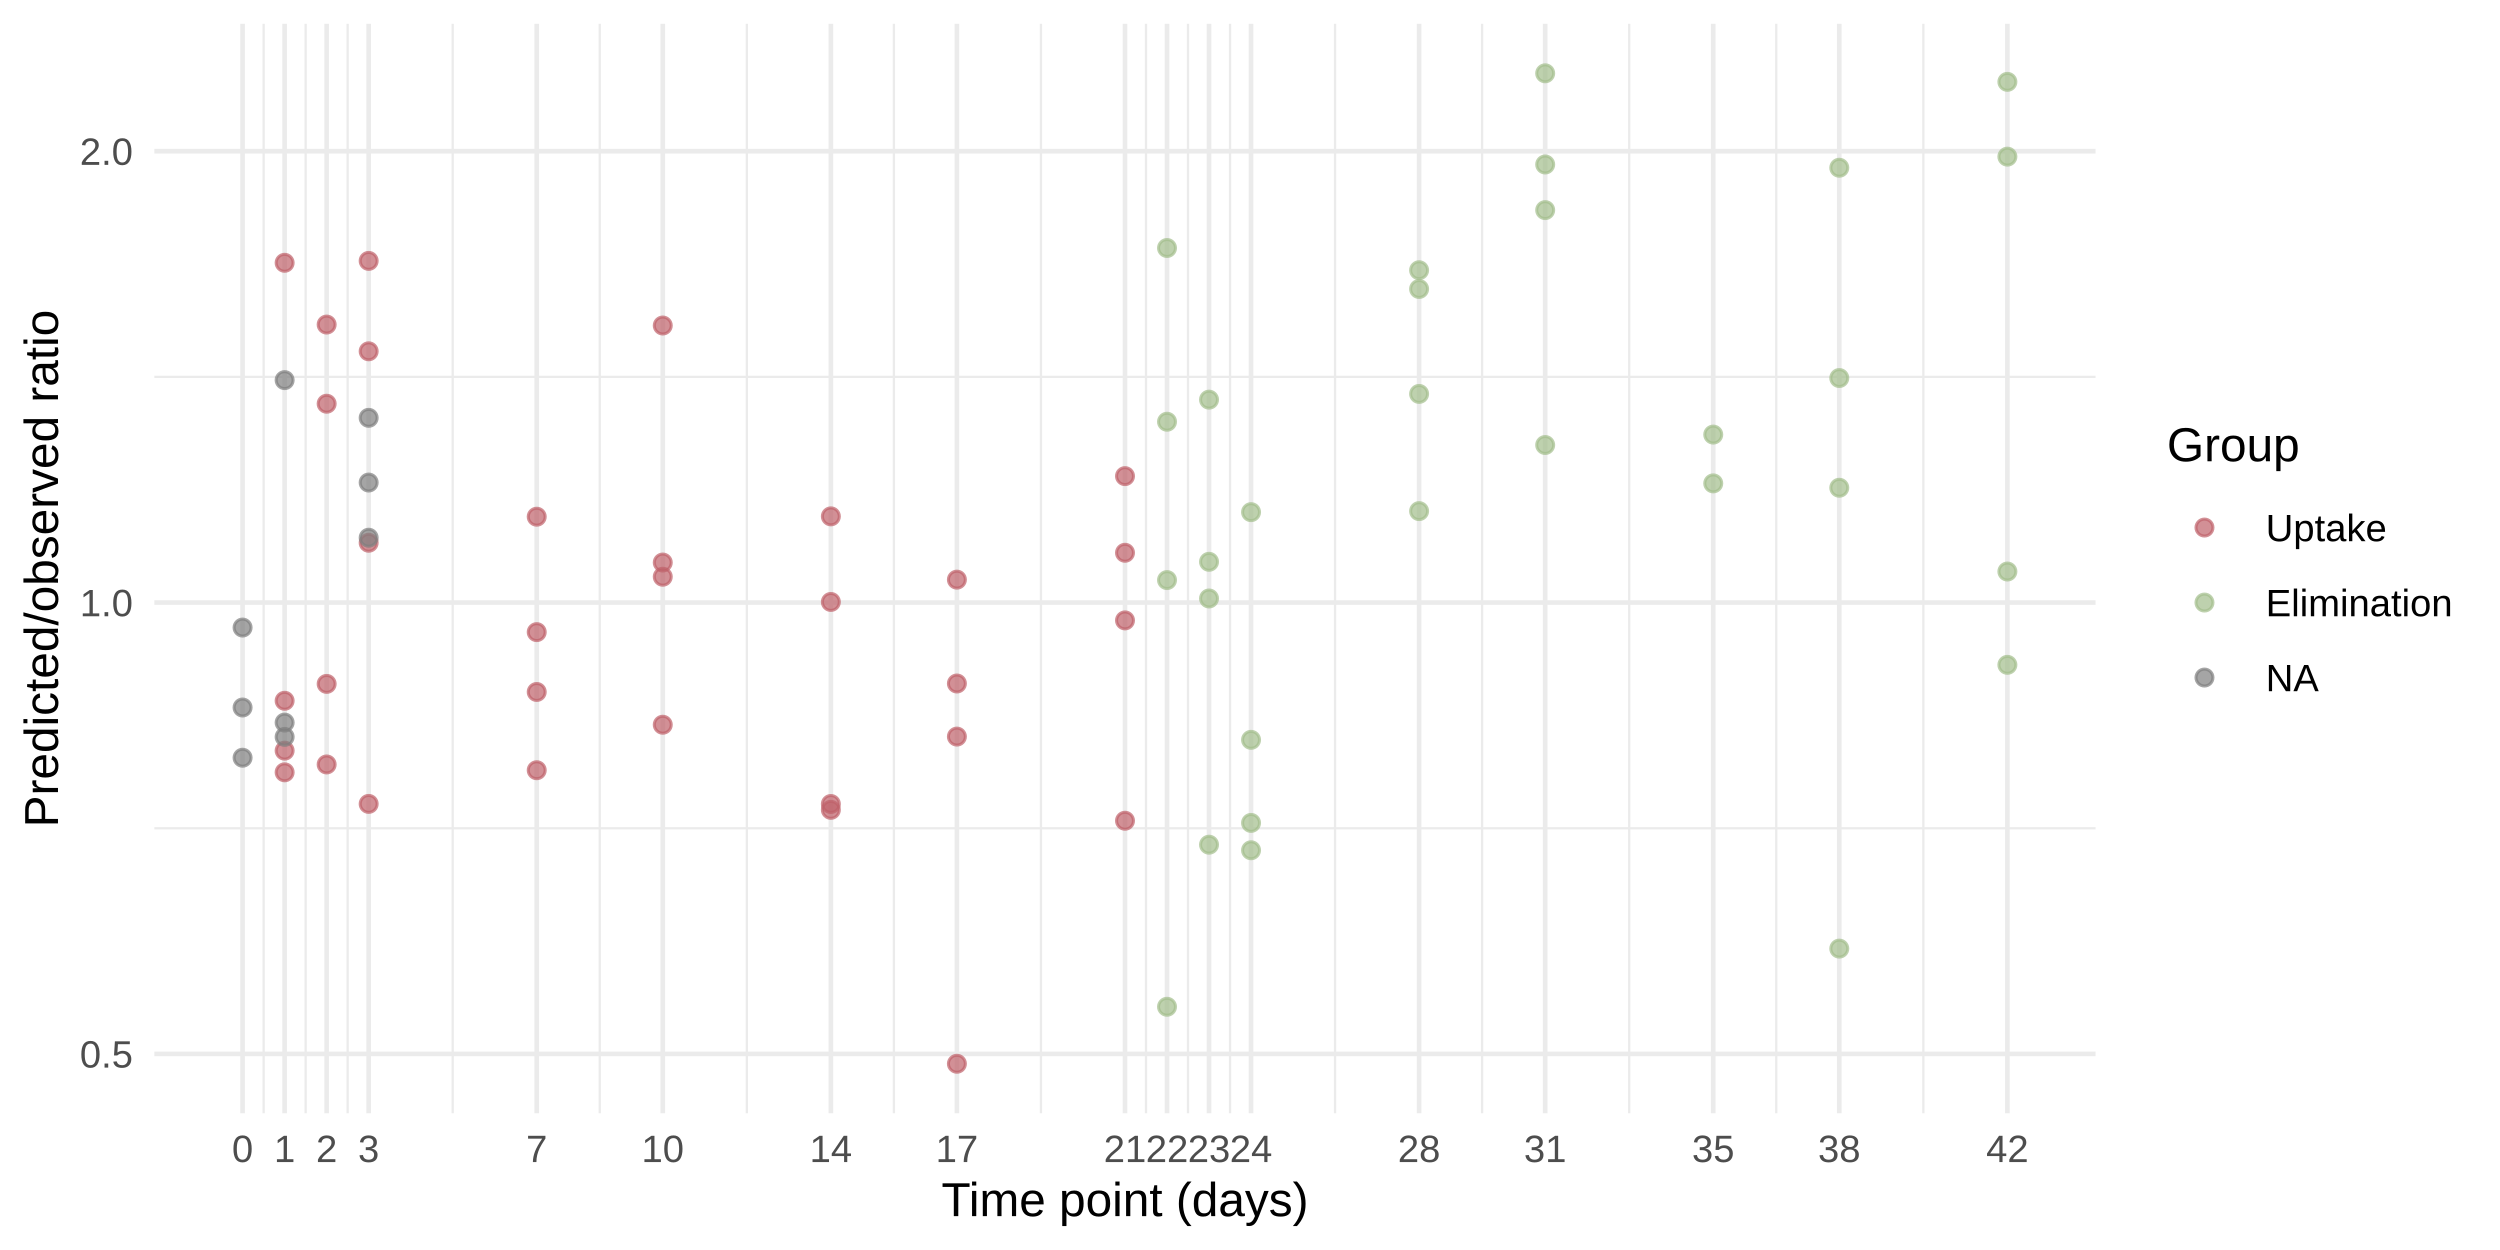
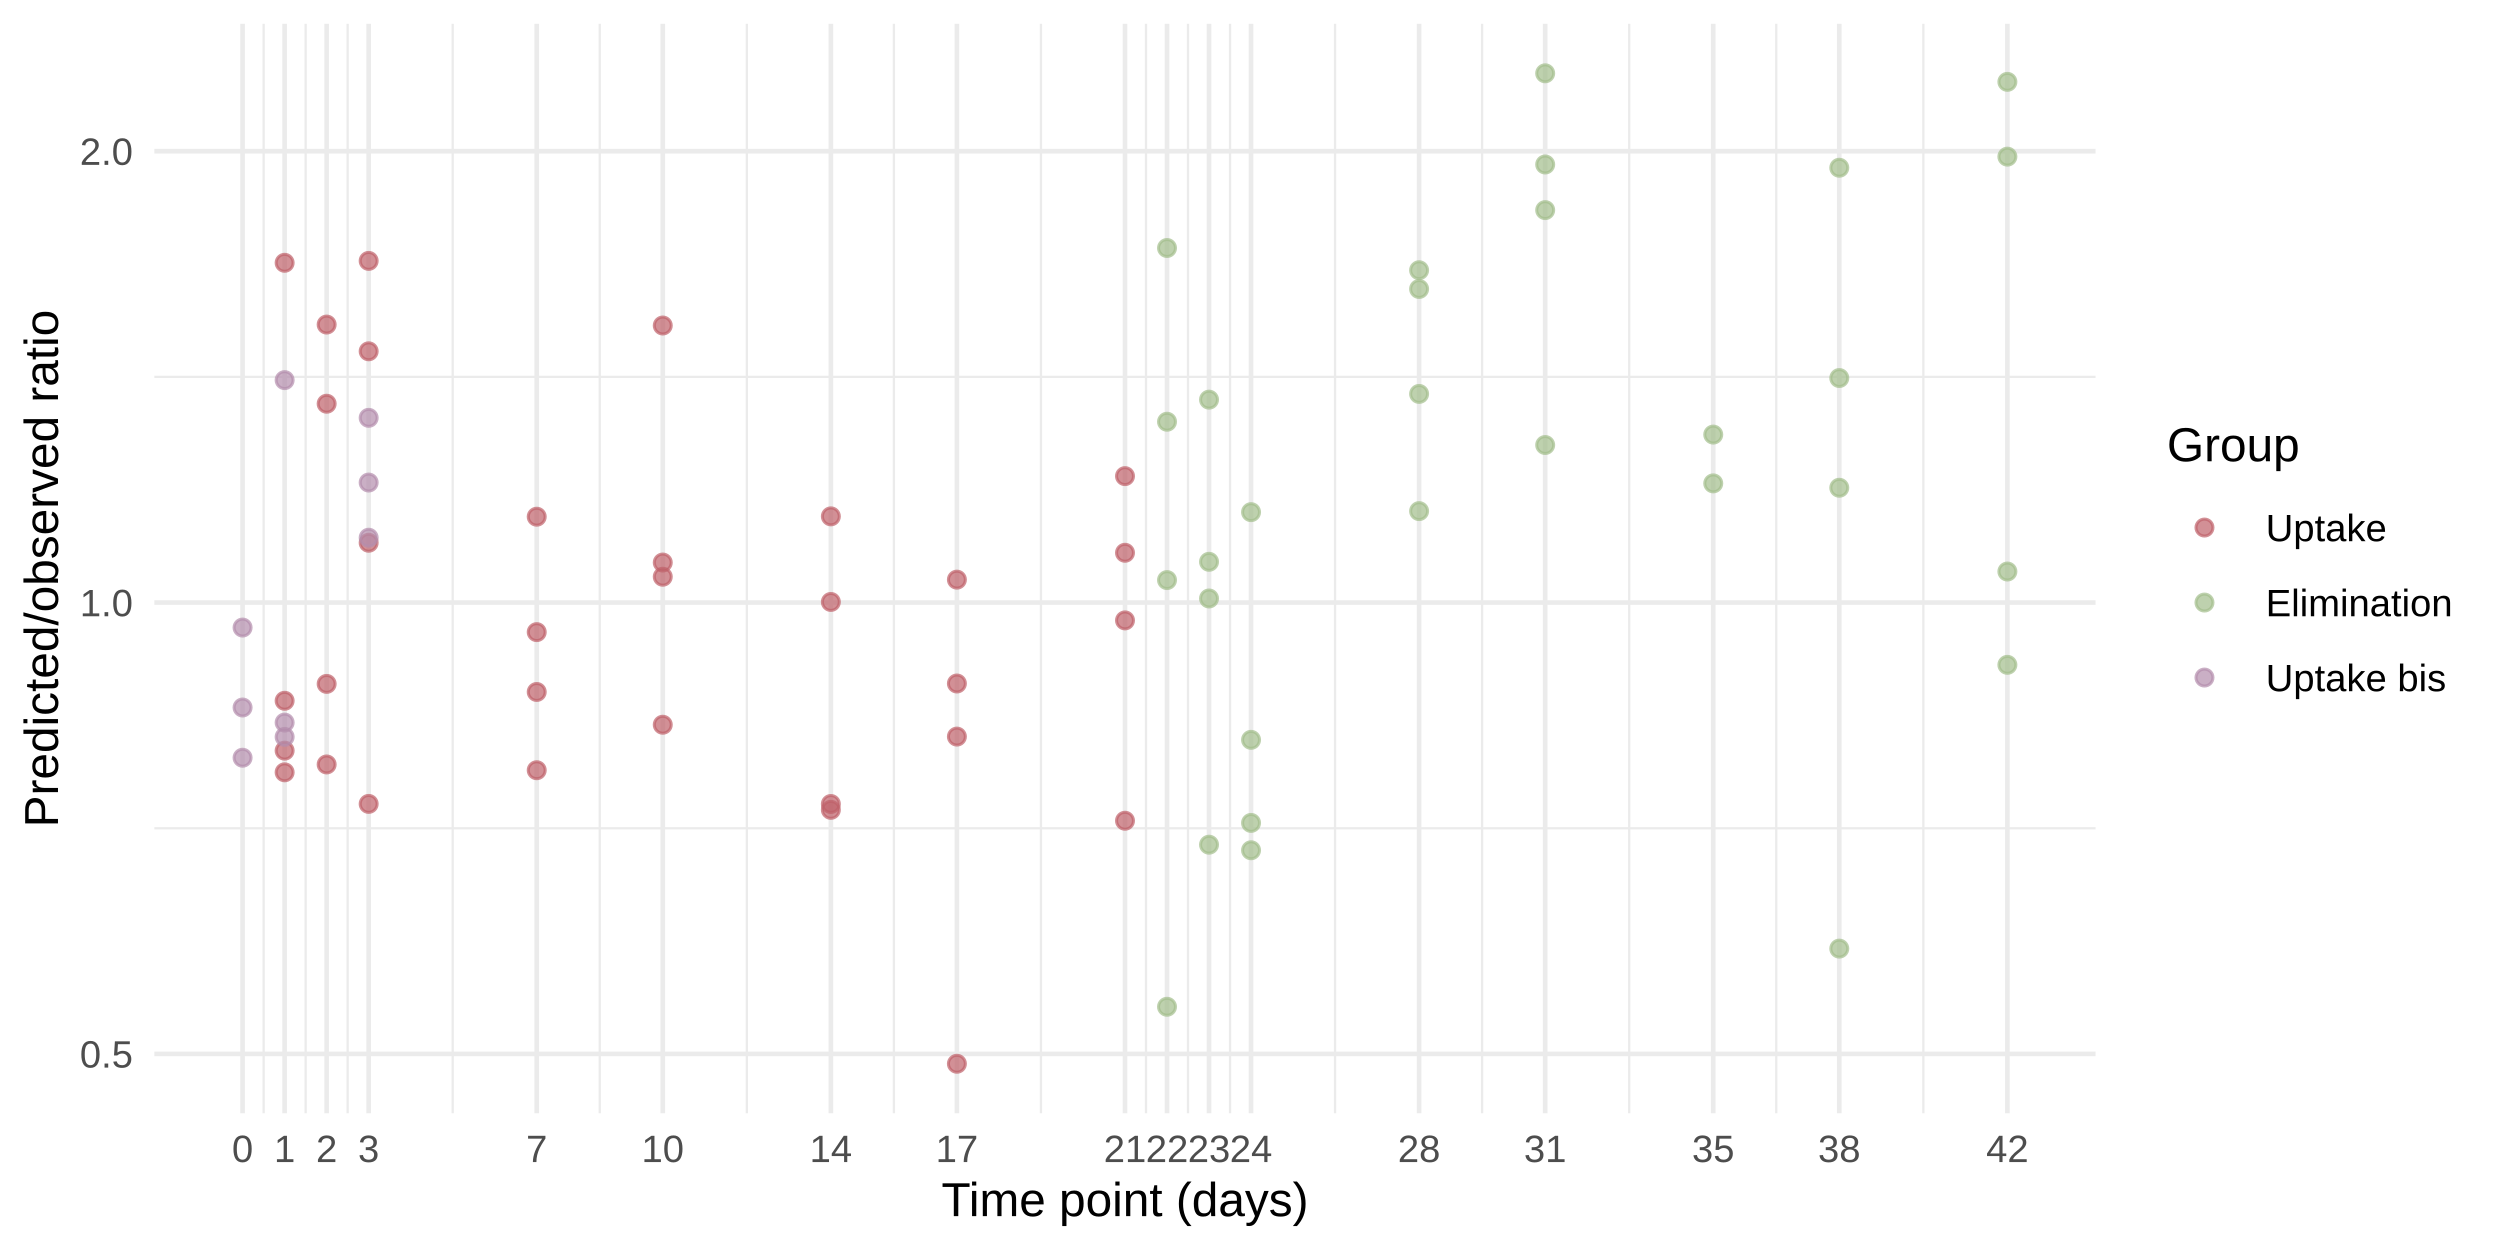
<svg xmlns="http://www.w3.org/2000/svg" width="576.00pt" height="288.00pt" viewBox="0 0 576.00 288.00">
  <g class="svglite">
    <defs>
      <style type="text/css">
    .svglite line, .svglite polyline, .svglite polygon, .svglite path, .svglite rect, .svglite circle {
      fill: none;
      stroke: #000000;
      stroke-linecap: round;
      stroke-linejoin: round;
      stroke-miterlimit: 10.00;
    }
    .svglite text {
      white-space: pre;
    }
    .svglite g.glyphgroup path {
      fill: inherit;
      stroke: none;
    }
  </style>
    </defs>
    <rect width="100%" height="100%" style="stroke: none; fill: #FFFFFF;" />
    <defs>
      <clipPath id="cpMC4wMHw1NzYuMDB8MC4wMHwyODguMDA=">
        <rect x="0.00" y="0.00" width="576.00" height="288.00" />
      </clipPath>
    </defs>
    <g clip-path="url(#cpMC4wMHw1NzYuMDB8MC4wMHwyODguMDA=)">
      <rect x="-0" y="0.00" width="576.00" height="288.00" style="stroke-width: 1.07; stroke: none; fill: #FFFFFF;" />
    </g>
    <defs>
      <clipPath id="cpMzUuNTZ8NDgyLjgzfDUuNDh8MjU2LjUw">
        <rect x="35.56" y="5.48" width="447.26" height="251.02" />
      </clipPath>
    </defs>
    <g clip-path="url(#cpMzUuNTZ8NDgyLjgzfDUuNDh8MjU2LjUw)">
      <polyline points="35.56,190.83 482.83,190.83 " style="stroke-width: 0.53; stroke: #EBEBEB; stroke-linecap: butt;" />
      <polyline points="35.56,86.83 482.83,86.83 " style="stroke-width: 0.53; stroke: #EBEBEB; stroke-linecap: butt;" />
      <polyline points="60.74,256.50 60.74,5.48 " style="stroke-width: 0.53; stroke: #EBEBEB; stroke-linecap: butt;" />
      <polyline points="70.42,256.50 70.42,5.48 " style="stroke-width: 0.53; stroke: #EBEBEB; stroke-linecap: butt;" />
      <polyline points="80.10,256.50 80.10,5.48 " style="stroke-width: 0.53; stroke: #EBEBEB; stroke-linecap: butt;" />
      <polyline points="104.30,256.50 104.30,5.48 " style="stroke-width: 0.53; stroke: #EBEBEB; stroke-linecap: butt;" />
      <polyline points="138.18,256.50 138.18,5.48 " style="stroke-width: 0.53; stroke: #EBEBEB; stroke-linecap: butt;" />
      <polyline points="172.07,256.50 172.07,5.48 " style="stroke-width: 0.53; stroke: #EBEBEB; stroke-linecap: butt;" />
      <polyline points="205.95,256.50 205.95,5.48 " style="stroke-width: 0.53; stroke: #EBEBEB; stroke-linecap: butt;" />
      <polyline points="239.83,256.50 239.83,5.48 " style="stroke-width: 0.53; stroke: #EBEBEB; stroke-linecap: butt;" />
      <polyline points="264.04,256.50 264.04,5.48 " style="stroke-width: 0.53; stroke: #EBEBEB; stroke-linecap: butt;" />
      <polyline points="273.72,256.50 273.72,5.48 " style="stroke-width: 0.53; stroke: #EBEBEB; stroke-linecap: butt;" />
      <polyline points="283.40,256.50 283.40,5.48 " style="stroke-width: 0.53; stroke: #EBEBEB; stroke-linecap: butt;" />
      <polyline points="307.60,256.50 307.60,5.48 " style="stroke-width: 0.53; stroke: #EBEBEB; stroke-linecap: butt;" />
      <polyline points="341.48,256.50 341.48,5.48 " style="stroke-width: 0.53; stroke: #EBEBEB; stroke-linecap: butt;" />
      <polyline points="375.37,256.50 375.37,5.48 " style="stroke-width: 0.53; stroke: #EBEBEB; stroke-linecap: butt;" />
      <polyline points="409.25,256.50 409.25,5.48 " style="stroke-width: 0.53; stroke: #EBEBEB; stroke-linecap: butt;" />
      <polyline points="443.14,256.50 443.14,5.48 " style="stroke-width: 0.53; stroke: #EBEBEB; stroke-linecap: butt;" />
      <polyline points="35.56,242.82 482.83,242.82 " style="stroke-width: 1.07; stroke: #EBEBEB; stroke-linecap: butt;" />
      <polyline points="35.56,138.83 482.83,138.83 " style="stroke-width: 1.07; stroke: #EBEBEB; stroke-linecap: butt;" />
      <polyline points="35.56,34.84 482.83,34.84 " style="stroke-width: 1.07; stroke: #EBEBEB; stroke-linecap: butt;" />
      <polyline points="65.58,256.50 65.58,5.48 " style="stroke-width: 1.07; stroke: #EBEBEB; stroke-linecap: butt;" />
      <polyline points="75.26,256.50 75.26,5.48 " style="stroke-width: 1.07; stroke: #EBEBEB; stroke-linecap: butt;" />
      <polyline points="84.94,256.50 84.94,5.48 " style="stroke-width: 1.07; stroke: #EBEBEB; stroke-linecap: butt;" />
      <polyline points="123.66,256.50 123.66,5.48 " style="stroke-width: 1.07; stroke: #EBEBEB; stroke-linecap: butt;" />
      <polyline points="152.70,256.50 152.70,5.48 " style="stroke-width: 1.07; stroke: #EBEBEB; stroke-linecap: butt;" />
      <polyline points="191.43,256.50 191.43,5.48 " style="stroke-width: 1.07; stroke: #EBEBEB; stroke-linecap: butt;" />
      <polyline points="220.47,256.50 220.47,5.48 " style="stroke-width: 1.07; stroke: #EBEBEB; stroke-linecap: butt;" />
      <polyline points="259.20,256.50 259.20,5.48 " style="stroke-width: 1.07; stroke: #EBEBEB; stroke-linecap: butt;" />
      <polyline points="268.88,256.50 268.88,5.48 " style="stroke-width: 1.07; stroke: #EBEBEB; stroke-linecap: butt;" />
      <polyline points="278.56,256.50 278.56,5.48 " style="stroke-width: 1.07; stroke: #EBEBEB; stroke-linecap: butt;" />
      <polyline points="288.24,256.50 288.24,5.48 " style="stroke-width: 1.07; stroke: #EBEBEB; stroke-linecap: butt;" />
      <polyline points="326.96,256.50 326.96,5.48 " style="stroke-width: 1.07; stroke: #EBEBEB; stroke-linecap: butt;" />
      <polyline points="356.01,256.50 356.01,5.48 " style="stroke-width: 1.07; stroke: #EBEBEB; stroke-linecap: butt;" />
      <polyline points="394.73,256.50 394.73,5.48 " style="stroke-width: 1.07; stroke: #EBEBEB; stroke-linecap: butt;" />
      <polyline points="423.77,256.50 423.77,5.48 " style="stroke-width: 1.07; stroke: #EBEBEB; stroke-linecap: butt;" />
      <polyline points="462.50,256.50 462.50,5.48 " style="stroke-width: 1.07; stroke: #EBEBEB; stroke-linecap: butt;" />
      <polyline points="55.89,256.50 55.89,5.48 " style="stroke-width: 1.07; stroke: #EBEBEB; stroke-linecap: butt;" />
      <circle cx="65.58" cy="60.55" r="1.95" style="stroke-width: 0.71; stroke: #BF616A; stroke-opacity: 0.70; fill: #BF616A; fill-opacity: 0.70;" />
      <circle cx="65.58" cy="177.94" r="1.95" style="stroke-width: 0.71; stroke: #BF616A; stroke-opacity: 0.70; fill: #BF616A; fill-opacity: 0.70;" />
      <circle cx="65.58" cy="161.46" r="1.95" style="stroke-width: 0.71; stroke: #BF616A; stroke-opacity: 0.70; fill: #BF616A; fill-opacity: 0.70;" />
      <circle cx="65.58" cy="172.95" r="1.95" style="stroke-width: 0.71; stroke: #BF616A; stroke-opacity: 0.70; fill: #BF616A; fill-opacity: 0.70;" />
      <circle cx="75.26" cy="74.78" r="1.95" style="stroke-width: 0.71; stroke: #BF616A; stroke-opacity: 0.70; fill: #BF616A; fill-opacity: 0.70;" />
      <circle cx="75.26" cy="176.13" r="1.95" style="stroke-width: 0.71; stroke: #BF616A; stroke-opacity: 0.70; fill: #BF616A; fill-opacity: 0.70;" />
      <circle cx="75.26" cy="157.57" r="1.95" style="stroke-width: 0.71; stroke: #BF616A; stroke-opacity: 0.70; fill: #BF616A; fill-opacity: 0.70;" />
      <circle cx="75.26" cy="93.02" r="1.95" style="stroke-width: 0.71; stroke: #BF616A; stroke-opacity: 0.70; fill: #BF616A; fill-opacity: 0.70;" />
      <circle cx="84.94" cy="60.11" r="1.95" style="stroke-width: 0.71; stroke: #BF616A; stroke-opacity: 0.70; fill: #BF616A; fill-opacity: 0.70;" />
      <circle cx="84.94" cy="80.94" r="1.95" style="stroke-width: 0.71; stroke: #BF616A; stroke-opacity: 0.70; fill: #BF616A; fill-opacity: 0.70;" />
      <circle cx="84.94" cy="185.22" r="1.95" style="stroke-width: 0.71; stroke: #BF616A; stroke-opacity: 0.70; fill: #BF616A; fill-opacity: 0.70;" />
      <circle cx="84.94" cy="125.05" r="1.95" style="stroke-width: 0.71; stroke: #BF616A; stroke-opacity: 0.70; fill: #BF616A; fill-opacity: 0.70;" />
      <circle cx="123.66" cy="177.46" r="1.95" style="stroke-width: 0.71; stroke: #BF616A; stroke-opacity: 0.70; fill: #BF616A; fill-opacity: 0.70;" />
      <circle cx="123.66" cy="119.05" r="1.95" style="stroke-width: 0.71; stroke: #BF616A; stroke-opacity: 0.70; fill: #BF616A; fill-opacity: 0.70;" />
      <circle cx="123.66" cy="145.64" r="1.95" style="stroke-width: 0.71; stroke: #BF616A; stroke-opacity: 0.70; fill: #BF616A; fill-opacity: 0.70;" />
      <circle cx="123.66" cy="159.43" r="1.95" style="stroke-width: 0.71; stroke: #BF616A; stroke-opacity: 0.70; fill: #BF616A; fill-opacity: 0.70;" />
      <circle cx="152.70" cy="129.61" r="1.95" style="stroke-width: 0.71; stroke: #BF616A; stroke-opacity: 0.70; fill: #BF616A; fill-opacity: 0.70;" />
      <circle cx="152.70" cy="75.00" r="1.95" style="stroke-width: 0.71; stroke: #BF616A; stroke-opacity: 0.70; fill: #BF616A; fill-opacity: 0.70;" />
      <circle cx="152.70" cy="166.98" r="1.95" style="stroke-width: 0.71; stroke: #BF616A; stroke-opacity: 0.70; fill: #BF616A; fill-opacity: 0.70;" />
      <circle cx="152.70" cy="132.88" r="1.95" style="stroke-width: 0.71; stroke: #BF616A; stroke-opacity: 0.70; fill: #BF616A; fill-opacity: 0.70;" />
      <circle cx="191.43" cy="185.24" r="1.95" style="stroke-width: 0.71; stroke: #BF616A; stroke-opacity: 0.70; fill: #BF616A; fill-opacity: 0.70;" />
      <circle cx="191.43" cy="118.97" r="1.95" style="stroke-width: 0.71; stroke: #BF616A; stroke-opacity: 0.70; fill: #BF616A; fill-opacity: 0.70;" />
      <circle cx="191.43" cy="138.69" r="1.95" style="stroke-width: 0.71; stroke: #BF616A; stroke-opacity: 0.70; fill: #BF616A; fill-opacity: 0.70;" />
      <circle cx="191.43" cy="186.59" r="1.95" style="stroke-width: 0.71; stroke: #BF616A; stroke-opacity: 0.70; fill: #BF616A; fill-opacity: 0.70;" />
      <circle cx="220.47" cy="169.71" r="1.95" style="stroke-width: 0.71; stroke: #BF616A; stroke-opacity: 0.70; fill: #BF616A; fill-opacity: 0.70;" />
      <circle cx="220.47" cy="133.55" r="1.95" style="stroke-width: 0.71; stroke: #BF616A; stroke-opacity: 0.70; fill: #BF616A; fill-opacity: 0.70;" />
      <circle cx="220.47" cy="157.48" r="1.95" style="stroke-width: 0.71; stroke: #BF616A; stroke-opacity: 0.70; fill: #BF616A; fill-opacity: 0.70;" />
      <circle cx="220.47" cy="245.09" r="1.95" style="stroke-width: 0.71; stroke: #BF616A; stroke-opacity: 0.70; fill: #BF616A; fill-opacity: 0.70;" />
      <circle cx="259.20" cy="142.94" r="1.95" style="stroke-width: 0.71; stroke: #BF616A; stroke-opacity: 0.70; fill: #BF616A; fill-opacity: 0.70;" />
      <circle cx="259.20" cy="109.70" r="1.95" style="stroke-width: 0.71; stroke: #BF616A; stroke-opacity: 0.70; fill: #BF616A; fill-opacity: 0.70;" />
      <circle cx="259.20" cy="127.36" r="1.95" style="stroke-width: 0.71; stroke: #BF616A; stroke-opacity: 0.70; fill: #BF616A; fill-opacity: 0.70;" />
      <circle cx="259.20" cy="189.10" r="1.95" style="stroke-width: 0.71; stroke: #BF616A; stroke-opacity: 0.70; fill: #BF616A; fill-opacity: 0.70;" />
      <circle cx="268.88" cy="133.65" r="1.95" style="stroke-width: 0.71; stroke: #A3BE8C; stroke-opacity: 0.70; fill: #A3BE8C; fill-opacity: 0.70;" />
      <circle cx="268.88" cy="97.17" r="1.95" style="stroke-width: 0.71; stroke: #A3BE8C; stroke-opacity: 0.70; fill: #A3BE8C; fill-opacity: 0.70;" />
      <circle cx="268.88" cy="231.96" r="1.95" style="stroke-width: 0.71; stroke: #A3BE8C; stroke-opacity: 0.70; fill: #A3BE8C; fill-opacity: 0.70;" />
      <circle cx="268.88" cy="57.14" r="1.95" style="stroke-width: 0.71; stroke: #A3BE8C; stroke-opacity: 0.70; fill: #A3BE8C; fill-opacity: 0.70;" />
      <circle cx="278.56" cy="194.62" r="1.95" style="stroke-width: 0.71; stroke: #A3BE8C; stroke-opacity: 0.70; fill: #A3BE8C; fill-opacity: 0.70;" />
      <circle cx="278.56" cy="129.44" r="1.95" style="stroke-width: 0.71; stroke: #A3BE8C; stroke-opacity: 0.70; fill: #A3BE8C; fill-opacity: 0.70;" />
      <circle cx="278.56" cy="92.08" r="1.95" style="stroke-width: 0.71; stroke: #A3BE8C; stroke-opacity: 0.70; fill: #A3BE8C; fill-opacity: 0.70;" />
      <circle cx="278.56" cy="137.89" r="1.95" style="stroke-width: 0.71; stroke: #A3BE8C; stroke-opacity: 0.70; fill: #A3BE8C; fill-opacity: 0.70;" />
      <circle cx="288.24" cy="189.60" r="1.95" style="stroke-width: 0.71; stroke: #A3BE8C; stroke-opacity: 0.70; fill: #A3BE8C; fill-opacity: 0.70;" />
      <circle cx="288.24" cy="195.90" r="1.95" style="stroke-width: 0.71; stroke: #A3BE8C; stroke-opacity: 0.70; fill: #A3BE8C; fill-opacity: 0.70;" />
      <circle cx="288.24" cy="118.00" r="1.95" style="stroke-width: 0.71; stroke: #A3BE8C; stroke-opacity: 0.70; fill: #A3BE8C; fill-opacity: 0.70;" />
      <circle cx="288.24" cy="170.46" r="1.95" style="stroke-width: 0.71; stroke: #A3BE8C; stroke-opacity: 0.70; fill: #A3BE8C; fill-opacity: 0.70;" />
      <circle cx="326.96" cy="62.26" r="1.95" style="stroke-width: 0.71; stroke: #A3BE8C; stroke-opacity: 0.70; fill: #A3BE8C; fill-opacity: 0.70;" />
      <circle cx="326.96" cy="90.76" r="1.95" style="stroke-width: 0.71; stroke: #A3BE8C; stroke-opacity: 0.70; fill: #A3BE8C; fill-opacity: 0.70;" />
      <circle cx="326.96" cy="66.58" r="1.95" style="stroke-width: 0.71; stroke: #A3BE8C; stroke-opacity: 0.70; fill: #A3BE8C; fill-opacity: 0.70;" />
      <circle cx="326.96" cy="117.76" r="1.95" style="stroke-width: 0.71; stroke: #A3BE8C; stroke-opacity: 0.70; fill: #A3BE8C; fill-opacity: 0.70;" />
      <circle cx="356.01" cy="16.89" r="1.95" style="stroke-width: 0.71; stroke: #A3BE8C; stroke-opacity: 0.70; fill: #A3BE8C; fill-opacity: 0.70;" />
      <circle cx="356.01" cy="48.41" r="1.95" style="stroke-width: 0.71; stroke: #A3BE8C; stroke-opacity: 0.70; fill: #A3BE8C; fill-opacity: 0.70;" />
      <circle cx="356.01" cy="102.53" r="1.95" style="stroke-width: 0.71; stroke: #A3BE8C; stroke-opacity: 0.70; fill: #A3BE8C; fill-opacity: 0.70;" />
      <circle cx="356.01" cy="37.90" r="1.95" style="stroke-width: 0.71; stroke: #A3BE8C; stroke-opacity: 0.70; fill: #A3BE8C; fill-opacity: 0.70;" />
      <circle cx="394.73" cy="111.37" r="1.95" style="stroke-width: 0.71; stroke: #A3BE8C; stroke-opacity: 0.70; fill: #A3BE8C; fill-opacity: 0.70;" />
      <circle cx="394.73" cy="100.13" r="1.95" style="stroke-width: 0.71; stroke: #A3BE8C; stroke-opacity: 0.70; fill: #A3BE8C; fill-opacity: 0.70;" />
      <circle cx="423.77" cy="112.38" r="1.95" style="stroke-width: 0.71; stroke: #A3BE8C; stroke-opacity: 0.70; fill: #A3BE8C; fill-opacity: 0.70;" />
      <circle cx="423.77" cy="218.56" r="1.95" style="stroke-width: 0.71; stroke: #A3BE8C; stroke-opacity: 0.70; fill: #A3BE8C; fill-opacity: 0.70;" />
      <circle cx="423.77" cy="38.65" r="1.95" style="stroke-width: 0.71; stroke: #A3BE8C; stroke-opacity: 0.70; fill: #A3BE8C; fill-opacity: 0.70;" />
      <circle cx="423.77" cy="87.10" r="1.95" style="stroke-width: 0.71; stroke: #A3BE8C; stroke-opacity: 0.70; fill: #A3BE8C; fill-opacity: 0.70;" />
      <circle cx="462.50" cy="153.18" r="1.95" style="stroke-width: 0.71; stroke: #A3BE8C; stroke-opacity: 0.70; fill: #A3BE8C; fill-opacity: 0.70;" />
      <circle cx="462.50" cy="36.09" r="1.95" style="stroke-width: 0.71; stroke: #A3BE8C; stroke-opacity: 0.70; fill: #A3BE8C; fill-opacity: 0.70;" />
      <circle cx="462.50" cy="18.86" r="1.95" style="stroke-width: 0.71; stroke: #A3BE8C; stroke-opacity: 0.70; fill: #A3BE8C; fill-opacity: 0.70;" />
      <circle cx="462.50" cy="131.68" r="1.95" style="stroke-width: 0.71; stroke: #A3BE8C; stroke-opacity: 0.70; fill: #A3BE8C; fill-opacity: 0.70;" />
-       <circle cx="55.89" cy="163.01" r="1.95" style="stroke-width: 0.71; stroke: #7F7F7F; stroke-opacity: 0.70; fill: #7F7F7F; fill-opacity: 0.70;" />
-       <circle cx="55.89" cy="174.58" r="1.95" style="stroke-width: 0.71; stroke: #7F7F7F; stroke-opacity: 0.70; fill: #7F7F7F; fill-opacity: 0.70;" />
-       <circle cx="55.89" cy="144.59" r="1.95" style="stroke-width: 0.71; stroke: #7F7F7F; stroke-opacity: 0.70; fill: #7F7F7F; fill-opacity: 0.70;" />
-       <circle cx="65.58" cy="169.78" r="1.95" style="stroke-width: 0.71; stroke: #7F7F7F; stroke-opacity: 0.70; fill: #7F7F7F; fill-opacity: 0.70;" />
-       <circle cx="65.58" cy="87.58" r="1.95" style="stroke-width: 0.71; stroke: #7F7F7F; stroke-opacity: 0.70; fill: #7F7F7F; fill-opacity: 0.70;" />
-       <circle cx="65.58" cy="166.48" r="1.95" style="stroke-width: 0.71; stroke: #7F7F7F; stroke-opacity: 0.70; fill: #7F7F7F; fill-opacity: 0.70;" />
-       <circle cx="84.94" cy="111.18" r="1.95" style="stroke-width: 0.71; stroke: #7F7F7F; stroke-opacity: 0.70; fill: #7F7F7F; fill-opacity: 0.70;" />
-       <circle cx="84.94" cy="123.89" r="1.95" style="stroke-width: 0.71; stroke: #7F7F7F; stroke-opacity: 0.70; fill: #7F7F7F; fill-opacity: 0.70;" />
-       <circle cx="84.94" cy="96.27" r="1.95" style="stroke-width: 0.71; stroke: #7F7F7F; stroke-opacity: 0.70; fill: #7F7F7F; fill-opacity: 0.70;" />
+       <circle cx="55.89" cy="163.01" r="1.95" style="stroke-width: 0.71; stroke: #B48EAD; stroke-opacity: 0.70; fill: #B48EAD; fill-opacity: 0.70;" />
+       <circle cx="55.89" cy="174.58" r="1.95" style="stroke-width: 0.71; stroke: #B48EAD; stroke-opacity: 0.70; fill: #B48EAD; fill-opacity: 0.70;" />
+       <circle cx="55.89" cy="144.59" r="1.95" style="stroke-width: 0.71; stroke: #B48EAD; stroke-opacity: 0.70; fill: #B48EAD; fill-opacity: 0.70;" />
+       <circle cx="65.58" cy="169.78" r="1.95" style="stroke-width: 0.71; stroke: #B48EAD; stroke-opacity: 0.70; fill: #B48EAD; fill-opacity: 0.70;" />
+       <circle cx="65.58" cy="87.58" r="1.95" style="stroke-width: 0.71; stroke: #B48EAD; stroke-opacity: 0.70; fill: #B48EAD; fill-opacity: 0.70;" />
+       <circle cx="65.58" cy="166.48" r="1.95" style="stroke-width: 0.71; stroke: #B48EAD; stroke-opacity: 0.70; fill: #B48EAD; fill-opacity: 0.70;" />
+       <circle cx="84.94" cy="111.18" r="1.95" style="stroke-width: 0.71; stroke: #B48EAD; stroke-opacity: 0.70; fill: #B48EAD; fill-opacity: 0.70;" />
+       <circle cx="84.94" cy="123.89" r="1.95" style="stroke-width: 0.71; stroke: #B48EAD; stroke-opacity: 0.70; fill: #B48EAD; fill-opacity: 0.70;" />
+       <circle cx="84.94" cy="96.27" r="1.95" style="stroke-width: 0.71; stroke: #B48EAD; stroke-opacity: 0.70; fill: #B48EAD; fill-opacity: 0.70;" />
    </g>
    <g clip-path="url(#cpMC4wMHw1NzYuMDB8MC4wMHwyODguMDA=)">
      <text x="30.63" y="245.97" text-anchor="end" style="font-size: 8.80px;fill: #4D4D4D; font-family: &quot;Arial&quot;;" textLength="12.22px" lengthAdjust="spacingAndGlyphs">0.5</text>
      <text x="30.63" y="141.98" text-anchor="end" style="font-size: 8.80px;fill: #4D4D4D; font-family: &quot;Arial&quot;;" textLength="12.22px" lengthAdjust="spacingAndGlyphs">1.0</text>
      <text x="30.63" y="37.99" text-anchor="end" style="font-size: 8.80px;fill: #4D4D4D; font-family: &quot;Arial&quot;;" textLength="12.22px" lengthAdjust="spacingAndGlyphs">2.0</text>
      <text x="65.58" y="267.74" text-anchor="middle" style="font-size: 8.80px;fill: #4D4D4D; font-family: &quot;Arial&quot;;" textLength="4.89px" lengthAdjust="spacingAndGlyphs">1</text>
      <text x="75.26" y="267.74" text-anchor="middle" style="font-size: 8.80px;fill: #4D4D4D; font-family: &quot;Arial&quot;;" textLength="4.89px" lengthAdjust="spacingAndGlyphs">2</text>
      <text x="84.94" y="267.74" text-anchor="middle" style="font-size: 8.80px;fill: #4D4D4D; font-family: &quot;Arial&quot;;" textLength="4.89px" lengthAdjust="spacingAndGlyphs">3</text>
      <text x="123.66" y="267.74" text-anchor="middle" style="font-size: 8.80px;fill: #4D4D4D; font-family: &quot;Arial&quot;;" textLength="4.89px" lengthAdjust="spacingAndGlyphs">7</text>
      <text x="152.70" y="267.74" text-anchor="middle" style="font-size: 8.80px;fill: #4D4D4D; font-family: &quot;Arial&quot;;" textLength="9.78px" lengthAdjust="spacingAndGlyphs">10</text>
      <text x="191.43" y="267.74" text-anchor="middle" style="font-size: 8.80px;fill: #4D4D4D; font-family: &quot;Arial&quot;;" textLength="9.78px" lengthAdjust="spacingAndGlyphs">14</text>
      <text x="220.47" y="267.74" text-anchor="middle" style="font-size: 8.80px;fill: #4D4D4D; font-family: &quot;Arial&quot;;" textLength="9.78px" lengthAdjust="spacingAndGlyphs">17</text>
      <text x="259.20" y="267.74" text-anchor="middle" style="font-size: 8.80px;fill: #4D4D4D; font-family: &quot;Arial&quot;;" textLength="9.78px" lengthAdjust="spacingAndGlyphs">21</text>
      <text x="268.88" y="267.74" text-anchor="middle" style="font-size: 8.80px;fill: #4D4D4D; font-family: &quot;Arial&quot;;" textLength="9.78px" lengthAdjust="spacingAndGlyphs">22</text>
      <text x="278.56" y="267.74" text-anchor="middle" style="font-size: 8.80px;fill: #4D4D4D; font-family: &quot;Arial&quot;;" textLength="9.78px" lengthAdjust="spacingAndGlyphs">23</text>
      <text x="288.24" y="267.74" text-anchor="middle" style="font-size: 8.80px;fill: #4D4D4D; font-family: &quot;Arial&quot;;" textLength="9.78px" lengthAdjust="spacingAndGlyphs">24</text>
      <text x="326.96" y="267.74" text-anchor="middle" style="font-size: 8.80px;fill: #4D4D4D; font-family: &quot;Arial&quot;;" textLength="9.78px" lengthAdjust="spacingAndGlyphs">28</text>
      <text x="356.01" y="267.74" text-anchor="middle" style="font-size: 8.80px;fill: #4D4D4D; font-family: &quot;Arial&quot;;" textLength="9.78px" lengthAdjust="spacingAndGlyphs">31</text>
      <text x="394.73" y="267.74" text-anchor="middle" style="font-size: 8.80px;fill: #4D4D4D; font-family: &quot;Arial&quot;;" textLength="9.78px" lengthAdjust="spacingAndGlyphs">35</text>
      <text x="423.77" y="267.74" text-anchor="middle" style="font-size: 8.80px;fill: #4D4D4D; font-family: &quot;Arial&quot;;" textLength="9.78px" lengthAdjust="spacingAndGlyphs">38</text>
      <text x="462.50" y="267.74" text-anchor="middle" style="font-size: 8.80px;fill: #4D4D4D; font-family: &quot;Arial&quot;;" textLength="9.78px" lengthAdjust="spacingAndGlyphs">42</text>
      <text x="55.89" y="267.74" text-anchor="middle" style="font-size: 8.80px;fill: #4D4D4D; font-family: &quot;Arial&quot;;" textLength="4.89px" lengthAdjust="spacingAndGlyphs">0</text>
      <text x="259.20" y="280.20" text-anchor="middle" style="font-size: 11.00px; font-family: &quot;Arial&quot;;" textLength="84.59px" lengthAdjust="spacingAndGlyphs">Time point (days)</text>
      <text transform="translate(13.36,130.99) rotate(-90)" text-anchor="middle" style="font-size: 11.00px; font-family: &quot;Arial&quot;;" textLength="119.31px" lengthAdjust="spacingAndGlyphs">Predicted/observed ratio</text>
      <text x="499.27" y="106.27" style="font-size: 11.00px; font-family: &quot;Arial&quot;;" textLength="30.59px" lengthAdjust="spacingAndGlyphs">Group</text>
      <circle cx="507.91" cy="121.55" r="1.95" style="stroke-width: 0.71; stroke: #BF616A; stroke-opacity: 0.70; fill: #BF616A; fill-opacity: 0.70;" />
      <circle cx="507.91" cy="138.83" r="1.95" style="stroke-width: 0.71; stroke: #A3BE8C; stroke-opacity: 0.70; fill: #A3BE8C; fill-opacity: 0.70;" />
-       <circle cx="507.91" cy="156.11" r="1.95" style="stroke-width: 0.71; stroke: #7F7F7F; stroke-opacity: 0.70; fill: #7F7F7F; fill-opacity: 0.70;" />
+       <circle cx="507.91" cy="156.11" r="1.95" style="stroke-width: 0.71; stroke: #B48EAD; stroke-opacity: 0.70; fill: #B48EAD; fill-opacity: 0.70;" />
      <text x="522.03" y="124.70" style="font-size: 8.80px; font-family: &quot;Arial&quot;;" textLength="27.88px" lengthAdjust="spacingAndGlyphs">Uptake</text>
      <text x="522.03" y="141.98" style="font-size: 8.80px; font-family: &quot;Arial&quot;;" textLength="43.02px" lengthAdjust="spacingAndGlyphs">Elimination</text>
-       <text x="522.03" y="159.26" style="font-size: 8.80px; font-family: &quot;Arial&quot;;" textLength="12.23px" lengthAdjust="spacingAndGlyphs">NA</text>
+       <text x="522.03" y="159.26" style="font-size: 8.80px; font-family: &quot;Arial&quot;;" textLength="41.56px" lengthAdjust="spacingAndGlyphs">Uptake bis</text>
    </g>
  </g>
</svg>
